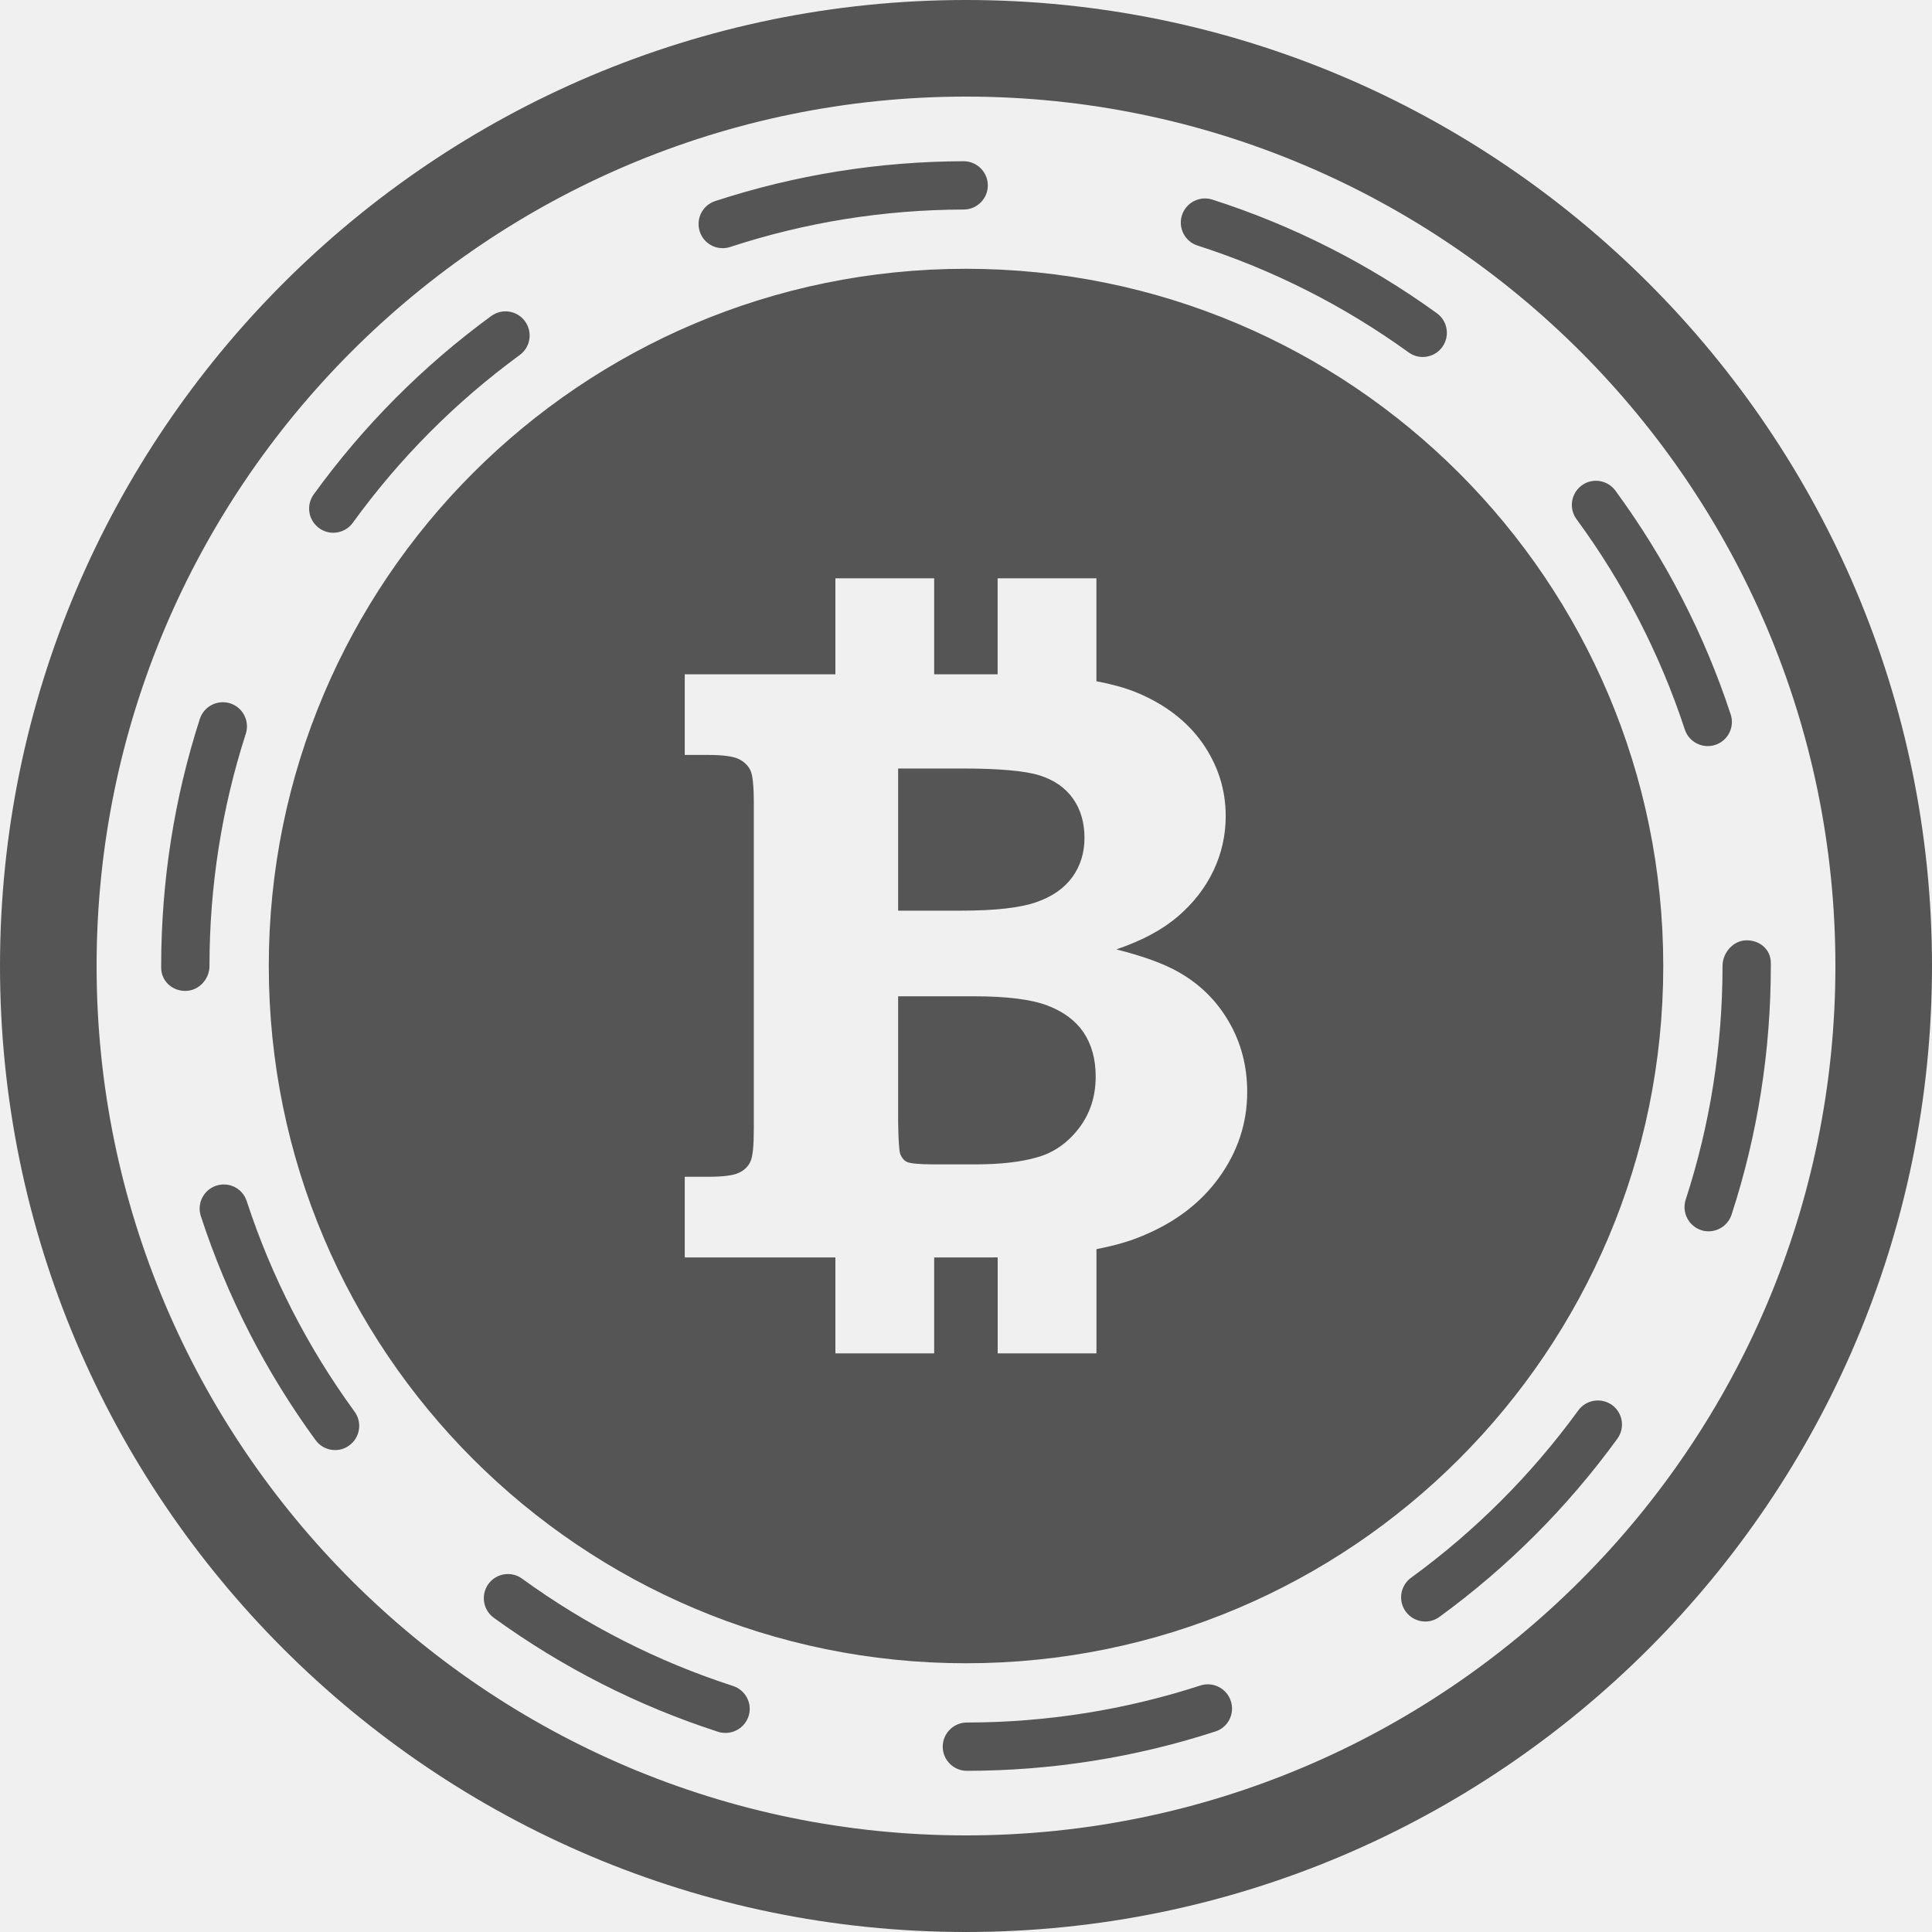
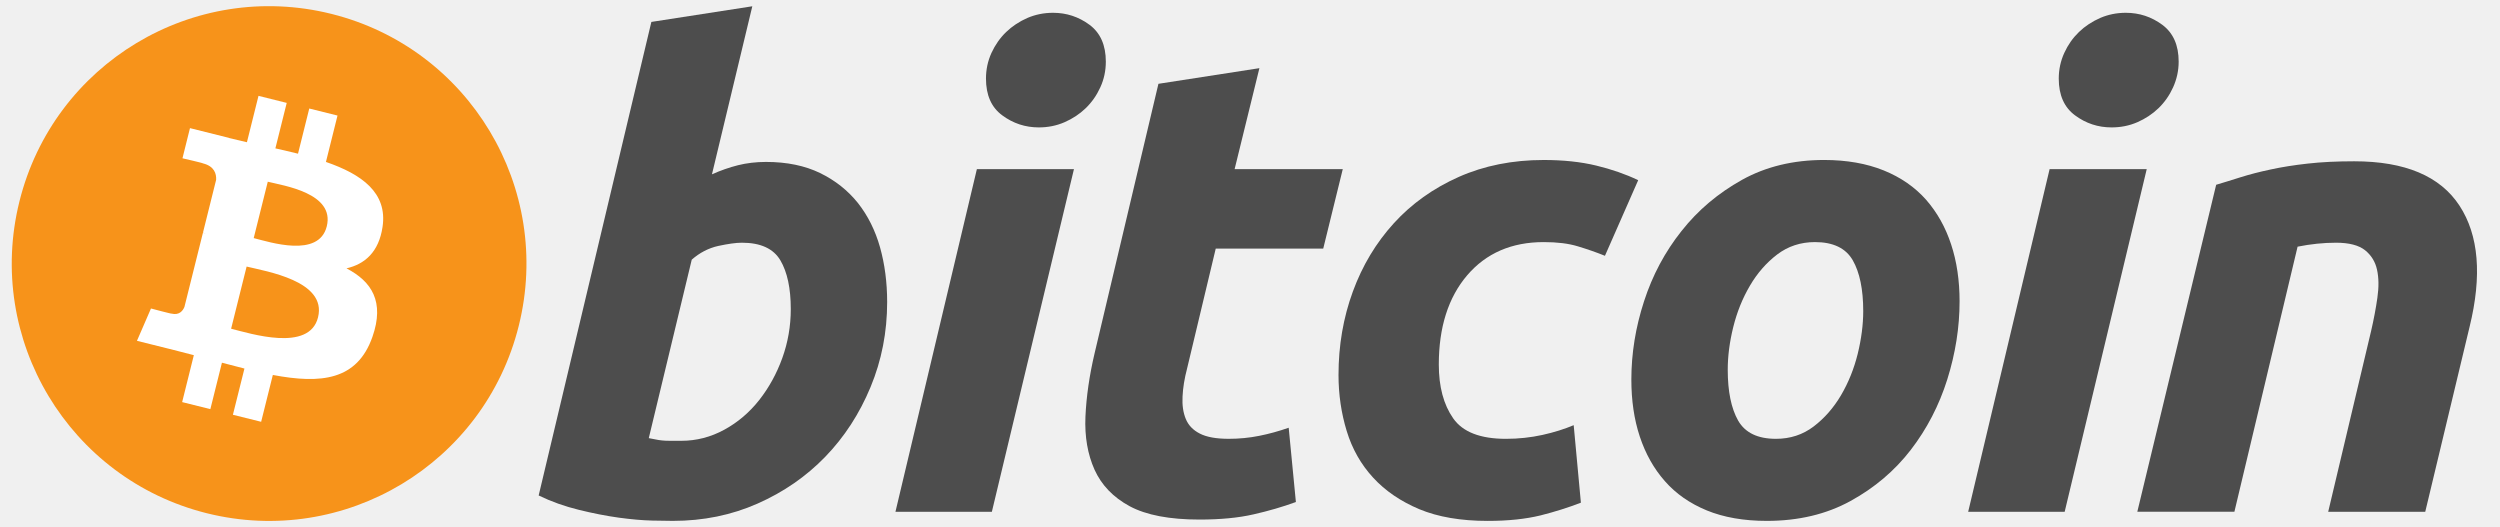
- <svg xmlns="http://www.w3.org/2000/svg" version="1.1" id="Capa_1" x="0px" y="0px" width="40px" height="40px" viewBox="0 0 40 40" style="enable-background:new 0 0 40 40;" xml:space="preserve">
-   <g>
-     <path d="M3.837,20.516c-0.276,0-0.5-0.207-0.5-0.482V20c0-1.747,0.269-3.468,0.8-5.115c0.085-0.263,0.367-0.405,0.629-0.323   c0.263,0.085,0.407,0.367,0.323,0.629C4.59,16.739,4.337,18.357,4.337,20C4.337,20.275,4.114,20.516,3.837,20.516z M24.854,34.896   c-1.558,0.506-3.185,0.765-4.836,0.767c-0.276,0-0.5,0.226-0.5,0.5s0.224,0.5,0.5,0.5l0,0c1.756-0.002,3.489-0.276,5.146-0.815   c0.263-0.084,0.405-0.367,0.319-0.63C25.398,34.956,25.115,34.811,24.854,34.896z M5.108,24.868   c-0.085-0.263-0.364-0.406-0.63-0.32c-0.262,0.085-0.406,0.368-0.32,0.63c0.542,1.66,1.341,3.221,2.376,4.639   c0.098,0.135,0.25,0.205,0.404,0.205c0.102,0,0.206-0.03,0.294-0.097c0.223-0.163,0.272-0.476,0.109-0.698   C6.37,27.895,5.618,26.428,5.108,24.868z M24.794,5.084c1.563,0.502,3.033,1.246,4.37,2.212c0.089,0.064,0.191,0.095,0.292,0.095   c0.155,0,0.308-0.072,0.405-0.207c0.162-0.224,0.111-0.537-0.111-0.698c-1.422-1.028-2.986-1.82-4.65-2.354   c-0.263-0.083-0.543,0.061-0.629,0.323C24.387,4.718,24.531,5,24.794,5.084z M6.9,11.03c0.155,0,0.308-0.072,0.405-0.207   C8.27,9.49,9.432,8.322,10.761,7.35c0.223-0.163,0.271-0.476,0.108-0.699c-0.162-0.223-0.475-0.271-0.699-0.108   c-1.413,1.033-2.649,2.276-3.675,3.693c-0.162,0.224-0.112,0.536,0.112,0.698C6.696,11,6.799,11.03,6.9,11.03z M14.962,5.138   c0.051,0,0.104-0.008,0.156-0.025c1.556-0.51,3.183-0.771,4.835-0.775c0.275-0.001,0.5-0.225,0.499-0.501   c-0.001-0.275-0.226-0.499-0.5-0.499h-0.001c-1.757,0.005-3.488,0.283-5.144,0.825c-0.262,0.086-0.405,0.368-0.319,0.631   C14.556,5.004,14.751,5.138,14.962,5.138z M15.176,34.906c-1.562-0.506-3.031-1.252-4.366-2.221   c-0.223-0.164-0.537-0.112-0.698,0.109C9.95,33.02,10,33.332,10.223,33.494c1.42,1.029,2.983,1.824,4.645,2.361   c0.051,0.018,0.103,0.023,0.154,0.023c0.211,0,0.407-0.135,0.476-0.346C15.583,35.273,15.439,34.991,15.176,34.906z M32.676,29.202   c-0.968,1.33-2.133,2.496-3.463,3.465c-0.223,0.163-0.271,0.476-0.109,0.699c0.099,0.134,0.25,0.206,0.404,0.206   c0.102,0,0.205-0.031,0.294-0.096c1.415-1.031,2.653-2.271,3.683-3.688c0.164-0.225,0.113-0.536-0.108-0.698   C33.15,28.928,32.838,28.979,32.676,29.202z M36.163,19.468c-0.276,0-0.5,0.255-0.5,0.532c0,1.652-0.256,3.281-0.763,4.839   c-0.084,0.263,0.06,0.544,0.322,0.63c0.051,0.018,0.103,0.024,0.152,0.024c0.211,0,0.407-0.134,0.477-0.347   c0.539-1.656,0.812-3.39,0.812-5.146v-0.064C36.663,19.66,36.439,19.468,36.163,19.468z M34.882,15.103   c0.069,0.21,0.265,0.344,0.476,0.344c0.053,0,0.104-0.008,0.156-0.025c0.262-0.086,0.404-0.369,0.318-0.631   c-0.546-1.66-1.35-3.219-2.387-4.633c-0.164-0.223-0.478-0.271-0.698-0.107c-0.222,0.164-0.271,0.476-0.106,0.699   C33.615,12.078,34.369,13.543,34.882,15.103z M40,20c0,11.027-8.973,20-20,20C8.972,40,0,31.027,0,20C0,8.972,8.972,0,20,0   C31.027,0,40,8.972,40,20z M38,20c0-9.925-8.075-18-18-18S2,10.075,2,20s8.075,18,18,18S38,29.925,38,20z M21.686,20.818   c-0.334-0.127-0.844-0.191-1.528-0.191h-1.563v2.614c0.006,0.37,0.02,0.586,0.043,0.649c0.029,0.079,0.076,0.137,0.143,0.168   c0.066,0.03,0.246,0.049,0.539,0.049H20.2c0.512,0,0.937-0.049,1.272-0.146c0.338-0.094,0.625-0.292,0.859-0.593   s0.354-0.66,0.354-1.082c0-0.357-0.084-0.66-0.25-0.91C22.27,21.133,22.02,20.945,21.686,20.818z M34.436,20   c0,7.973-6.463,14.436-14.436,14.436c-7.972,0-14.435-6.463-14.435-14.436c0-7.972,6.463-14.435,14.435-14.435   C27.973,5.565,34.436,12.028,34.436,20z M25.822,22.609c0-0.536-0.127-1.021-0.381-1.457c-0.254-0.438-0.6-0.775-1.029-1.02   c-0.301-0.174-0.732-0.333-1.299-0.476c0.527-0.179,0.951-0.405,1.271-0.68c0.321-0.274,0.567-0.59,0.738-0.947   c0.17-0.358,0.255-0.736,0.255-1.134c0-0.548-0.161-1.052-0.481-1.511c-0.324-0.458-0.785-0.811-1.385-1.055   c-0.234-0.095-0.512-0.167-0.811-0.225v-2.131h-2.045v1.987h-1.314v-1.987h-2.045v1.987h-3.119v1.67h0.477   c0.317,0,0.532,0.03,0.645,0.087c0.113,0.057,0.192,0.136,0.238,0.233c0.047,0.098,0.07,0.327,0.07,0.684v6.734   c0,0.354-0.022,0.579-0.07,0.68c-0.046,0.102-0.125,0.18-0.238,0.233c-0.113,0.055-0.327,0.083-0.645,0.083h-0.477v1.67h3.119   v1.986h2.045v-1.986h1.163c0.054,0,0.103-0.001,0.152-0.001v1.987h2.045v-2.158c0.343-0.066,0.646-0.149,0.901-0.254   c0.705-0.281,1.25-0.691,1.639-1.231C25.628,23.841,25.822,23.25,25.822,22.609z M21.454,18.679   c0.333-0.115,0.581-0.29,0.749-0.521c0.167-0.233,0.25-0.504,0.25-0.81c0-0.317-0.079-0.588-0.237-0.813   c-0.159-0.225-0.39-0.385-0.688-0.48c-0.301-0.096-0.838-0.144-1.609-0.144h-1.324v2.943h1.324   C20.611,18.853,21.122,18.795,21.454,18.679z" fill="#555555" />
+ <svg xmlns="http://www.w3.org/2000/svg" width="190" height="40" version="1.1">
+   <g transform="translate(-289.6074,-341.5054)">
+     <g transform="matrix(0.6112922,0,0,0.6112922,170.8035,315.5373)">
+       <path d="m258.845 82.989c-4.274 17.143-21.637 27.576-38.782 23.301-17.138-4.274-27.571-21.638-23.295-38.78 4.272-17.145 21.635-27.579 38.775-23.305 17.144 4.274 27.576 21.64 23.302 38.784z" fill="#f7931a" />
+       <path d="m241.91 70.689c0.637-4.258-2.605-6.547-7.038-8.074l1.438-5.768-3.511-0.875-1.4 5.616c-0.923-0.23-1.871-0.447-2.813-0.662l1.41-5.653-3.509-0.875-1.439 5.766c-0.764-0.174-1.514-0.346-2.242-0.527l0.004-0.018-4.842-1.209-0.934 3.75c0 0 2.605 0.597 2.55 0.634 1.422 0.355 1.679 1.296 1.636 2.042l-1.638 6.571c0.098 0.025 0.225 0.061 0.365 0.117-0.117-0.029-0.242-0.061-0.371-0.092l-2.296 9.205c-0.174 0.432-0.615 1.08-1.609 0.834 0.035 0.051-2.552-0.637-2.552-0.637l-1.743 4.019 4.569 1.139c0.85 0.213 1.683 0.436 2.503 0.646l-1.453 5.834 3.507 0.875 1.439-5.772c0.958 0.26 1.888 0.5 2.798 0.726l-1.434 5.745 3.511 0.875 1.453-5.823c5.987 1.133 10.489 0.676 12.384-4.739 1.527-4.36-0.076-6.875-3.226-8.515 2.294-0.529 4.022-2.038 4.483-5.155zm-8.022 11.249c-1.085 4.36-8.426 2.003-10.806 1.412l1.928-7.729c2.38 0.594 10.012 1.77 8.878 6.317zm1.086-11.312c-0.99 3.966-7.1 1.951-9.082 1.457l1.748-7.01c1.982 0.494 8.365 1.416 7.334 5.553z" fill="#fff" />
+       <g fill="#4d4d4d">
+         <path d="m289.581 62.613c2.595 0 4.837 0.465 6.721 1.378 1.893 0.922 3.455 2.164 4.708 3.726 1.236 1.57 2.156 3.405 2.75 5.508 0.59 2.109 0.886 4.376 0.886 6.803 0 3.728-0.683 7.25-2.062 10.57-1.379 3.325-3.25 6.209-5.63 8.669-2.378 2.457-5.186 4.394-8.424 5.825-3.233 1.432-6.748 2.148-10.522 2.148-0.488 0-1.346-0.014-2.558-0.039-1.212-0.025-2.605-0.15-4.165-0.361-1.57-0.219-3.23-0.543-4.983-0.977-1.752-0.426-3.416-1.023-4.983-1.781l14.012-58.876 12.55-1.945-5.017 20.893c1.074-0.484 2.156-0.859 3.236-1.132 1.081-0.269 2.241-0.409 3.481-0.409zm-10.527 34.671c1.89 0 3.671-0.465 5.344-1.378 1.678-0.914 3.126-2.148 4.339-3.685 1.213-1.544 2.173-3.283 2.873-5.226 0.7-1.943 1.054-3.97 1.054-6.079 0-2.591-0.433-4.612-1.296-6.073-0.863-1.455-2.46-2.187-4.779-2.187-0.76 0-1.739 0.145-2.953 0.404-1.218 0.275-2.308 0.846-3.285 1.705l-5.342 22.188c0.322 0.057 0.607 0.111 0.85 0.162 0.238 0.055 0.501 0.094 0.763 0.121 0.277 0.031 0.594 0.047 0.977 0.047 0.383 0 0.862 0.001 1.455 0.001z" />
+         <path d="M317.664 106.108H305.677L315.8 63.511h12.069l-10.205 42.597zm5.833-47.787c-1.673 0-3.19-0.498-4.536-1.496-1.357-0.992-2.029-2.519-2.029-4.577 0-1.132 0.23-2.194 0.686-3.196 0.463-1 1.068-1.861 1.826-2.593 0.757-0.726 1.634-1.306 2.63-1.743 1.002-0.43 2.068-0.645 3.204-0.645 1.672 0 3.181 0.498 4.532 1.496 1.346 1.003 2.023 2.53 2.023 4.577 0 1.136-0.229 2.202-0.689 3.202-0.457 1-1.062 1.861-1.82 2.593-0.751 0.727-1.636 1.305-2.63 1.738-1.003 0.437-2.065 0.644-3.197 0.644z" />
+         <path d="m338.372 52.9 12.555-1.945-3.083 12.556h13.446l-2.428 9.878h-13.365l-3.56 14.9c-0.328 1.242-0.514 2.402-0.566 3.48-0.059 1.083 0.078 2.013 0.402 2.796 0.322 0.785 0.901 1.39 1.741 1.818 0.836 0.435 2.033 0.654 3.603 0.654 1.293 0 2.553-0.123 3.771-0.367 1.211-0.24 2.438-0.574 3.68-1.011l0.894 9.236c-1.62 0.594-3.374 1.105-5.264 1.535-1.893 0.436-4.134 0.646-6.724 0.646-3.724 0-6.611-0.553-8.668-1.654-2.054-1.109-3.506-2.624-4.375-4.542-0.857-1.911-1.24-4.114-1.133-6.596 0.111-2.488 0.486-5.103 1.133-7.857L338.372 52.9z" />
+         <path d="m360.761 89.103c0-3.669 0.594-7.129 1.781-10.368 1.185-3.242 2.892-6.077 5.107-8.51 2.207-2.421 4.896-4.339 8.061-5.747 3.15-1.4 6.677-2.106 10.564-2.106 2.433 0 4.606 0.23 6.518 0.691 1.92 0.465 3.657 1.066 5.228 1.82l-4.134 9.4c-1.08-0.438-2.201-0.824-3.36-1.174-1.16-0.357-2.576-0.529-4.251-0.529-4.001 0-7.164 1.379-9.518 4.128-2.345 2.751-3.526 6.454-3.526 11.099 0 2.753 0.594 4.979 1.786 6.682 1.186 1.703 3.377 2.55 6.558 2.55 1.57 0 3.085-0.164 4.536-0.484 1.462-0.324 2.753-0.732 3.89-1.214l0.895 9.636c-1.516 0.588-3.188 1.119-5.022 1.584-1.838 0.449-4.026 0.682-6.563 0.682-3.349 0-6.184-0.49-8.503-1.455-2.32-0.98-4.237-2.281-5.747-3.929-1.518-1.652-2.608-3.581-3.282-5.795-0.674-2.212-1.018-4.536-1.018-6.961z" />
+         <path d="m414.009 107.241c-2.861 0-5.346-0.436-7.454-1.299-2.102-0.863-3.843-2.074-5.22-3.644-1.379-1.562-2.411-3.413-3.118-5.546-0.707-2.132-1.047-4.493-1.047-7.08 0-3.245 0.521-6.489 1.574-9.724 1.048-3.242 2.603-6.155 4.661-8.744 2.042-2.593 4.561-4.713 7.527-6.366 2.963-1.642 6.371-2.468 10.199-2.468 2.809 0 5.281 0.437 7.418 1.3 2.127 0.861 3.879 2.082 5.264 3.644 1.37 1.57 2.411 3.413 3.111 5.549 0.705 2.128 1.053 4.495 1.053 7.084 0 3.235-0.514 6.479-1.534 9.724-1.021 3.229-2.536 6.149-4.536 8.744-1.996 2.589-4.492 4.708-7.49 6.354-2.994 1.646-6.466 2.472-10.408 2.472zM420 72.579c-1.777 0-3.348 0.516-4.693 1.535-1.35 1.031-2.484 2.327-3.398 3.89-0.924 1.57-1.609 3.282-2.072 5.143-0.459 1.865-0.684 3.628-0.684 5.303 0 2.703 0.436 4.808 1.293 6.323 0.869 1.507 2.43 2.265 4.699 2.265 1.783 0 3.346-0.512 4.699-1.542 1.342-1.023 2.477-2.32 3.398-3.886 0.918-1.562 1.609-3.279 2.072-5.143 0.453-1.859 0.684-3.632 0.684-5.304 0-2.696-0.434-4.806-1.299-6.319-0.864-1.507-2.432-2.265-4.699-2.265z" />
+         <path d="m451.043 106.108h-11.997l10.123-42.597h12.075l-10.201 42.597zm5.824-47.787c-1.672 0-3.188-0.498-4.532-1.496-1.35-0.992-2.028-2.519-2.028-4.577 0-1.132 0.233-2.194 0.69-3.196 0.457-1 1.066-1.861 1.824-2.593 0.753-0.726 1.638-1.306 2.632-1.743 0.996-0.43 2.062-0.645 3.194-0.645 1.676 0 3.19 0.498 4.538 1.496 1.349 1.003 2.03 2.53 2.03 4.577 0 1.136-0.242 2.202-0.695 3.202-0.453 1-1.062 1.861-1.817 2.593-0.76 0.727-1.634 1.305-2.63 1.738-1.004 0.437-2.068 0.644-3.206 0.644z" />
+         <path d="m469.878 65.452c0.91-0.266 1.926-0.586 3.031-0.934 1.109-0.348 2.348-0.672 3.732-0.964 1.369-0.301 2.914-0.545 4.613-0.734 1.699-0.193 3.635-0.287 5.786-0.287 6.322 0 10.68 1.841 13.086 5.512 2.404 3.671 2.82 8.695 1.26 15.063l-5.514 23h-12.066l5.344-22.516c0.326-1.406 0.582-2.765 0.771-4.093 0.191-1.316 0.18-2.476-0.043-3.48-0.213-0.992-0.715-1.804-1.494-2.433-0.791-0.619-1.986-0.93-3.607-0.93-1.563 0-3.153 0.168-4.776 0.492l-7.857 32.959h-12.071l9.805-40.655z" />
+       </g>
+     </g>
  </g>
-   <g>
- </g>
-   <g>
- </g>
-   <g>
- </g>
-   <g>
- </g>
-   <g>
- </g>
-   <g>
- </g>
-   <g>
- </g>
-   <g>
- </g>
-   <g>
- </g>
-   <g>
- </g>
-   <g>
- </g>
-   <g>
- </g>
-   <g>
- </g>
-   <g>
- </g>
-   <g>
- </g>
</svg>
